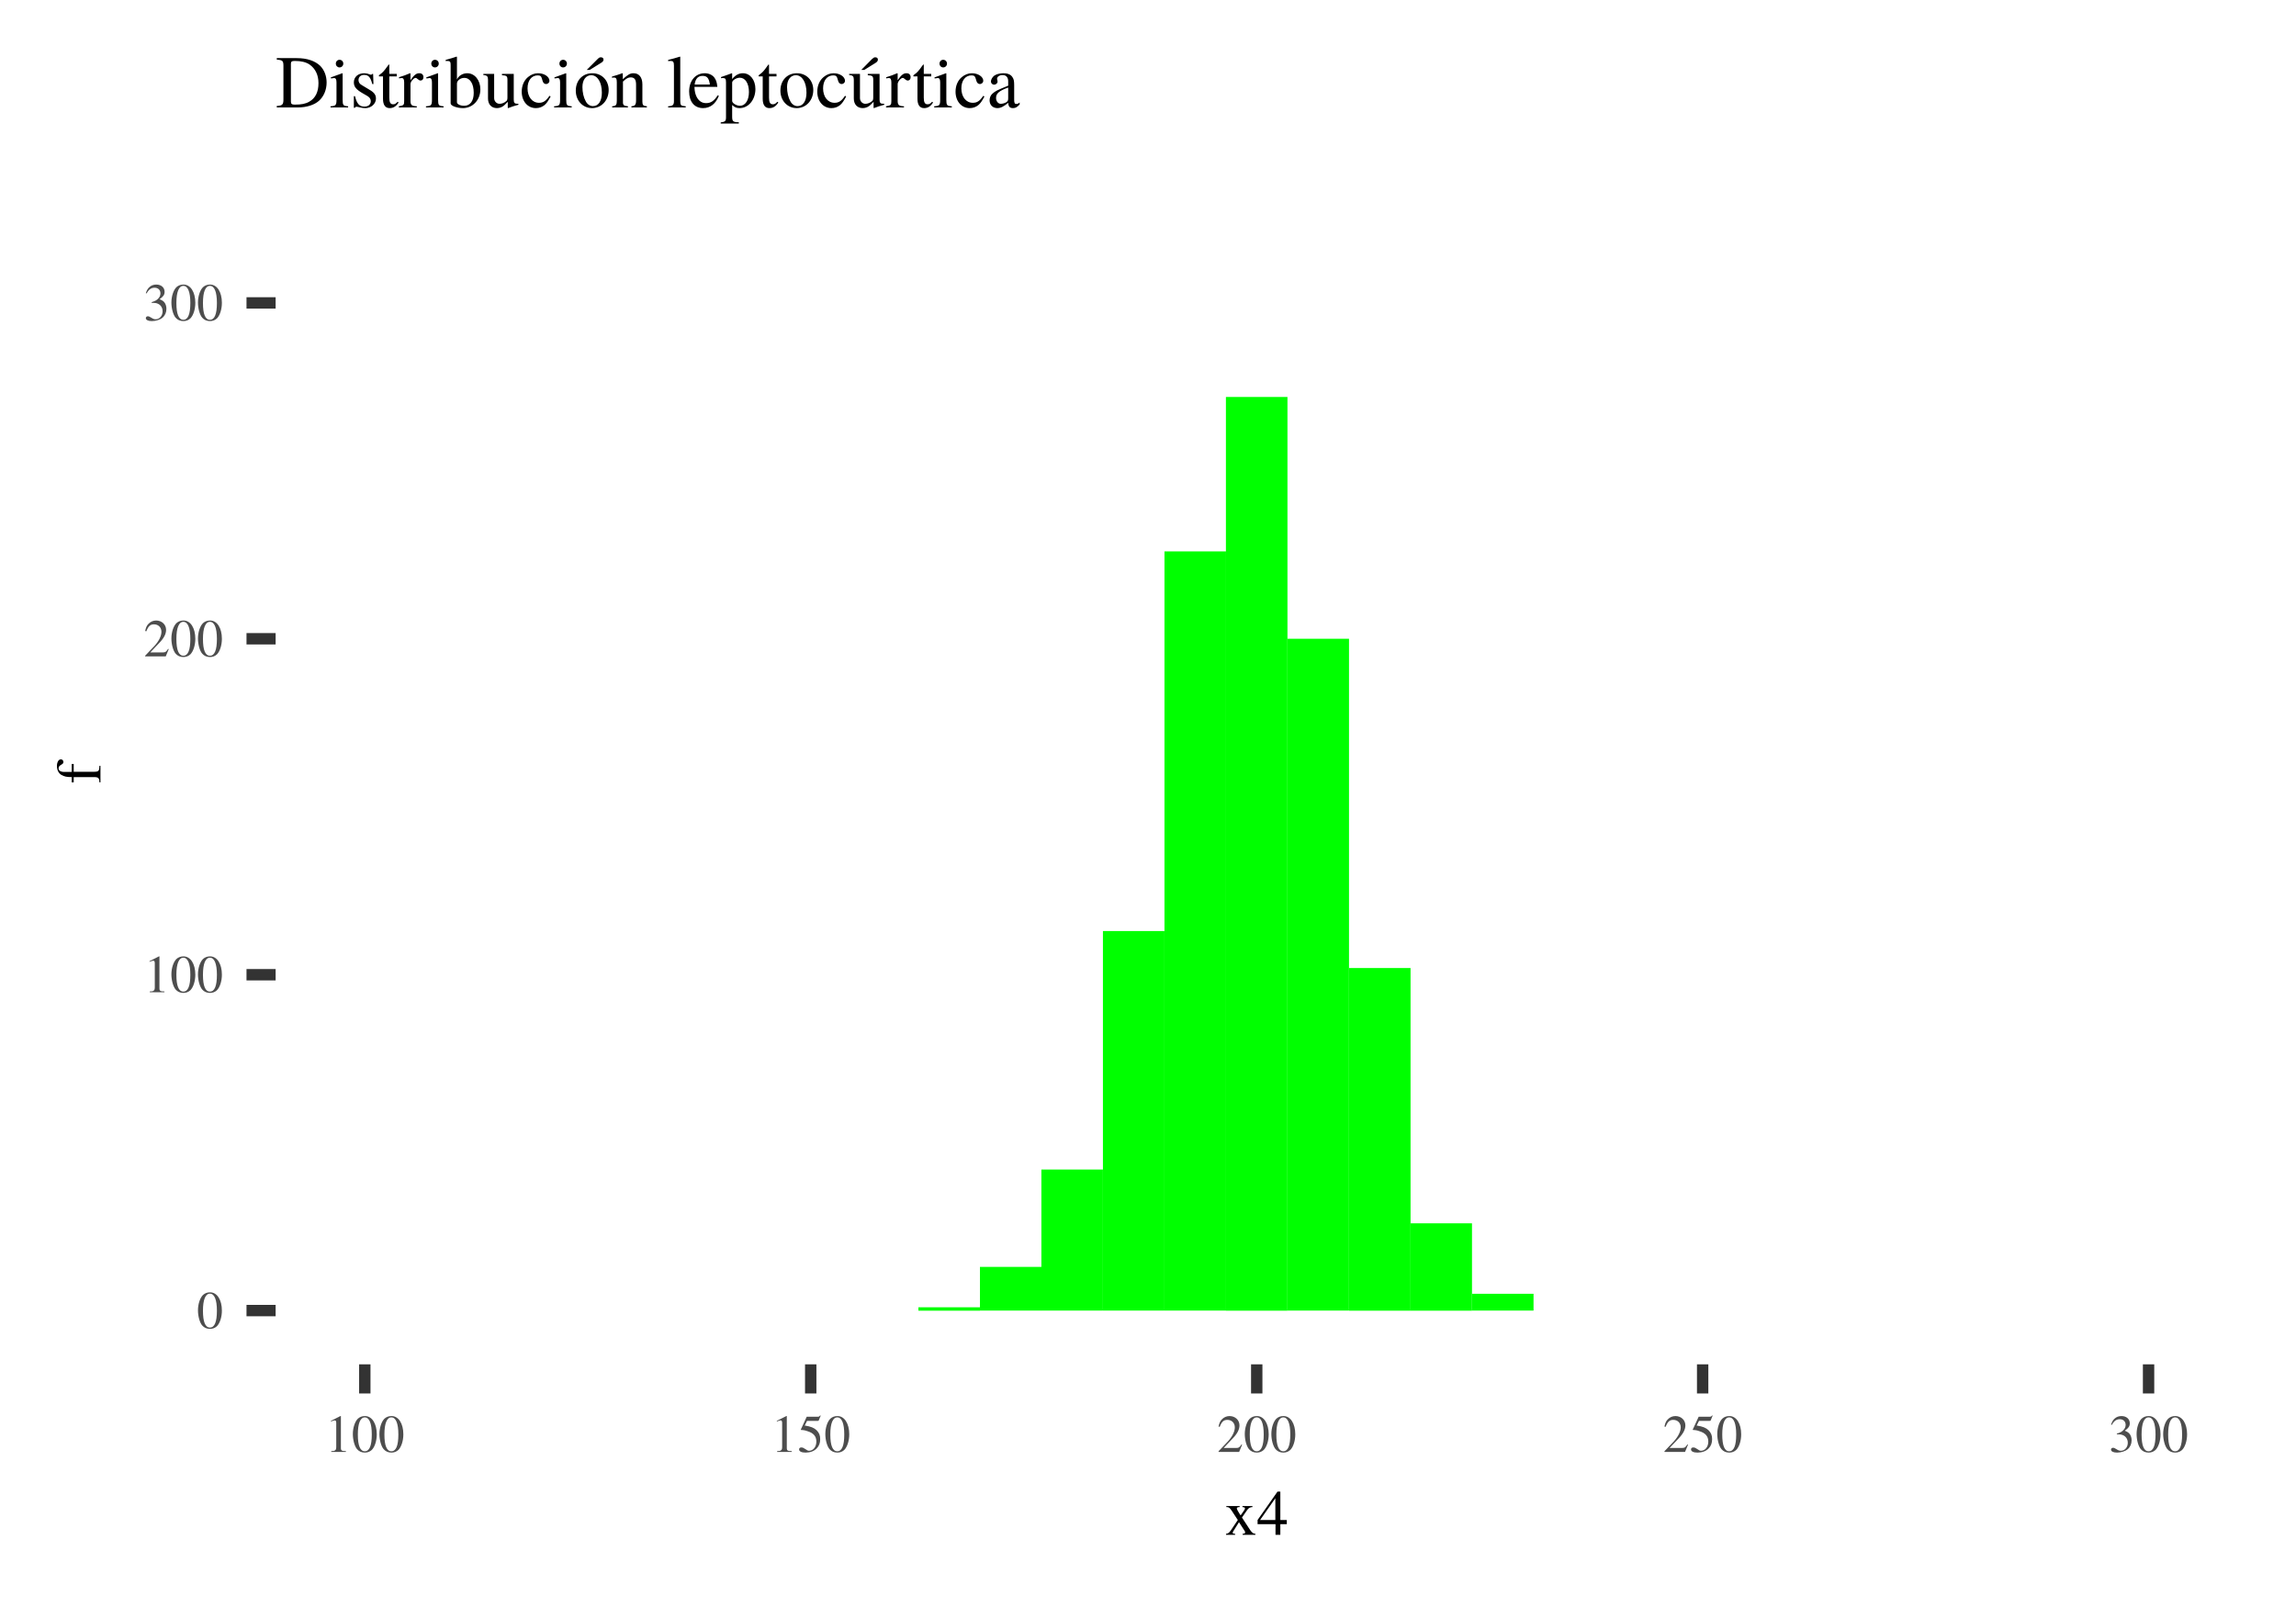
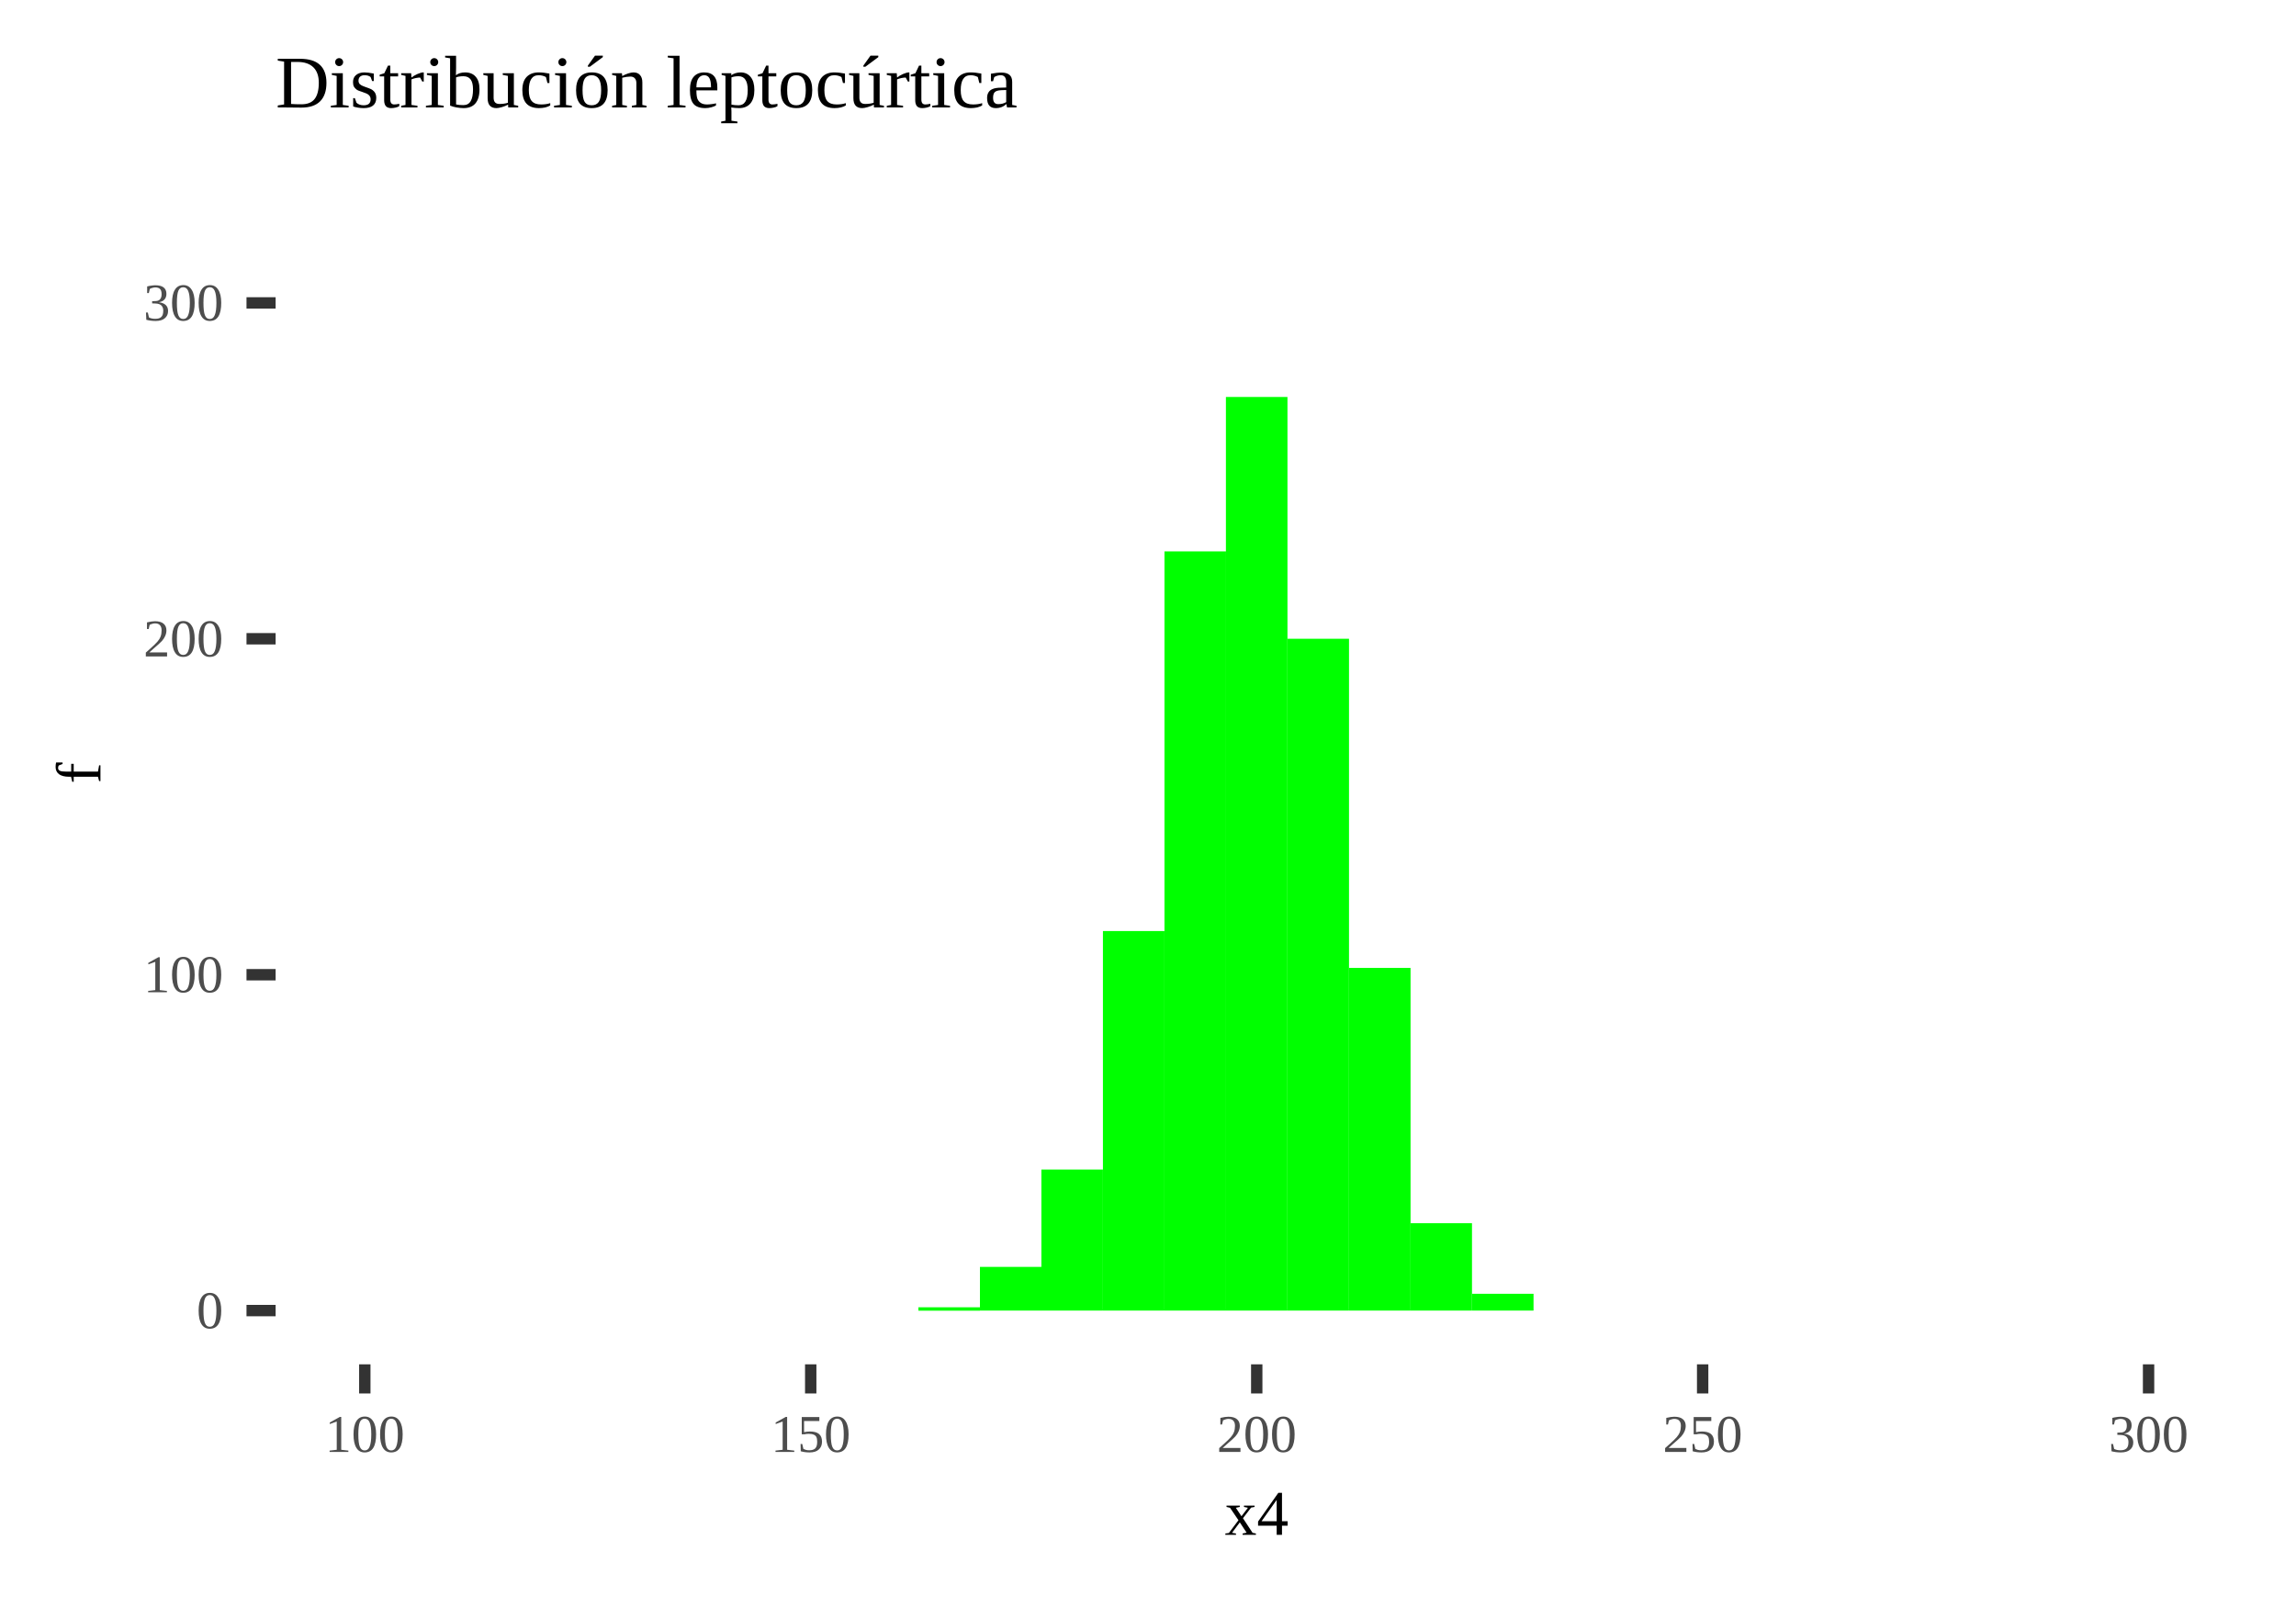
<svg xmlns="http://www.w3.org/2000/svg" viewBox="0 0 216.00 151.20">
  <defs>
    <style type="text/css">
    line, polyline, polygon, path, rect, circle {
      fill: none;
      stroke: #000000;
      stroke-linecap: round;
      stroke-linejoin: round;
      stroke-miterlimit: 10.00;
    }
  </style>
  </defs>
  <rect width="100%" height="100%" style="stroke: none; fill: #FFFFFF;" />
  <defs>
    <clipPath id="cpMjUuOTN8MjEwLjUyfDEyOC4zN3wxNy4xMg==">
      <rect x="25.93" y="17.12" width="184.59" height="111.25" />
    </clipPath>
  </defs>
  <rect x="34.32" y="123.31" width="5.79" height="0.00" style="stroke-width: 1.07; stroke: none; stroke-linecap: square; stroke-linejoin: miter; fill: #00FF00;" clip-path="url(#cpMjUuOTN8MjEwLjUyfDEyOC4zN3wxNy4xMg==)" />
  <rect x="40.11" y="123.31" width="5.79" height="0.00" style="stroke-width: 1.07; stroke: none; stroke-linecap: square; stroke-linejoin: miter; fill: #00FF00;" clip-path="url(#cpMjUuOTN8MjEwLjUyfDEyOC4zN3wxNy4xMg==)" />
  <rect x="45.89" y="123.31" width="5.79" height="0.00" style="stroke-width: 1.07; stroke: none; stroke-linecap: square; stroke-linejoin: miter; fill: #00FF00;" clip-path="url(#cpMjUuOTN8MjEwLjUyfDEyOC4zN3wxNy4xMg==)" />
  <rect x="51.68" y="123.31" width="5.79" height="0.00" style="stroke-width: 1.07; stroke: none; stroke-linecap: square; stroke-linejoin: miter; fill: #00FF00;" clip-path="url(#cpMjUuOTN8MjEwLjUyfDEyOC4zN3wxNy4xMg==)" />
  <rect x="57.47" y="123.31" width="5.79" height="0.00" style="stroke-width: 1.07; stroke: none; stroke-linecap: square; stroke-linejoin: miter; fill: #00FF00;" clip-path="url(#cpMjUuOTN8MjEwLjUyfDEyOC4zN3wxNy4xMg==)" />
  <rect x="63.25" y="123.31" width="5.79" height="0.00" style="stroke-width: 1.07; stroke: none; stroke-linecap: square; stroke-linejoin: miter; fill: #00FF00;" clip-path="url(#cpMjUuOTN8MjEwLjUyfDEyOC4zN3wxNy4xMg==)" />
  <rect x="69.04" y="123.31" width="5.79" height="0.00" style="stroke-width: 1.07; stroke: none; stroke-linecap: square; stroke-linejoin: miter; fill: #00FF00;" clip-path="url(#cpMjUuOTN8MjEwLjUyfDEyOC4zN3wxNy4xMg==)" />
  <rect x="74.83" y="123.31" width="5.79" height="0.00" style="stroke-width: 1.07; stroke: none; stroke-linecap: square; stroke-linejoin: miter; fill: #00FF00;" clip-path="url(#cpMjUuOTN8MjEwLjUyfDEyOC4zN3wxNy4xMg==)" />
  <rect x="80.61" y="123.31" width="5.79" height="0.00" style="stroke-width: 1.07; stroke: none; stroke-linecap: square; stroke-linejoin: miter; fill: #00FF00;" clip-path="url(#cpMjUuOTN8MjEwLjUyfDEyOC4zN3wxNy4xMg==)" />
  <rect x="86.40" y="123.00" width="5.79" height="0.32" style="stroke-width: 1.07; stroke: none; stroke-linecap: square; stroke-linejoin: miter; fill: #00FF00;" clip-path="url(#cpMjUuOTN8MjEwLjUyfDEyOC4zN3wxNy4xMg==)" />
  <rect x="92.19" y="119.20" width="5.79" height="4.11" style="stroke-width: 1.07; stroke: none; stroke-linecap: square; stroke-linejoin: miter; fill: #00FF00;" clip-path="url(#cpMjUuOTN8MjEwLjUyfDEyOC4zN3wxNy4xMg==)" />
  <rect x="97.97" y="110.04" width="5.79" height="13.27" style="stroke-width: 1.07; stroke: none; stroke-linecap: square; stroke-linejoin: miter; fill: #00FF00;" clip-path="url(#cpMjUuOTN8MjEwLjUyfDEyOC4zN3wxNy4xMg==)" />
  <rect x="103.76" y="87.60" width="5.79" height="35.71" style="stroke-width: 1.07; stroke: none; stroke-linecap: square; stroke-linejoin: miter; fill: #00FF00;" clip-path="url(#cpMjUuOTN8MjEwLjUyfDEyOC4zN3wxNy4xMg==)" />
  <rect x="109.55" y="51.88" width="5.79" height="71.43" style="stroke-width: 1.07; stroke: none; stroke-linecap: square; stroke-linejoin: miter; fill: #00FF00;" clip-path="url(#cpMjUuOTN8MjEwLjUyfDEyOC4zN3wxNy4xMg==)" />
-   <rect x="115.33" y="37.35" width="5.79" height="85.97" style="stroke-width: 1.07; stroke: none; stroke-linecap: square; stroke-linejoin: miter; fill: #00FF00;" clip-path="url(#cpMjUuOTN8MjEwLjUyfDEyOC4zN3wxNy4xMg==)" />
+   <rect x="115.33" y="37.35" width="5.79" height="85.96" style="stroke-width: 1.07; stroke: none; stroke-linecap: square; stroke-linejoin: miter; fill: #00FF00;" clip-path="url(#cpMjUuOTN8MjEwLjUyfDEyOC4zN3wxNy4xMg==)" />
  <rect x="121.12" y="60.10" width="5.79" height="63.21" style="stroke-width: 1.07; stroke: none; stroke-linecap: square; stroke-linejoin: miter; fill: #00FF00;" clip-path="url(#cpMjUuOTN8MjEwLjUyfDEyOC4zN3wxNy4xMg==)" />
-   <rect x="126.91" y="91.08" width="5.79" height="32.24" style="stroke-width: 1.07; stroke: none; stroke-linecap: square; stroke-linejoin: miter; fill: #00FF00;" clip-path="url(#cpMjUuOTN8MjEwLjUyfDEyOC4zN3wxNy4xMg==)" />
-   <rect x="132.69" y="115.10" width="5.79" height="8.22" style="stroke-width: 1.07; stroke: none; stroke-linecap: square; stroke-linejoin: miter; fill: #00FF00;" clip-path="url(#cpMjUuOTN8MjEwLjUyfDEyOC4zN3wxNy4xMg==)" />
+   <rect x="126.91" y="91.07" width="5.79" height="32.24" style="stroke-width: 1.07; stroke: none; stroke-linecap: square; stroke-linejoin: miter; fill: #00FF00;" clip-path="url(#cpMjUuOTN8MjEwLjUyfDEyOC4zN3wxNy4xMg==)" />
+   <rect x="132.69" y="115.09" width="5.79" height="8.22" style="stroke-width: 1.07; stroke: none; stroke-linecap: square; stroke-linejoin: miter; fill: #00FF00;" clip-path="url(#cpMjUuOTN8MjEwLjUyfDEyOC4zN3wxNy4xMg==)" />
  <rect x="138.48" y="121.73" width="5.79" height="1.58" style="stroke-width: 1.07; stroke: none; stroke-linecap: square; stroke-linejoin: miter; fill: #00FF00;" clip-path="url(#cpMjUuOTN8MjEwLjUyfDEyOC4zN3wxNy4xMg==)" />
-   <rect x="144.26" y="123.31" width="5.79" height="0.00" style="stroke-width: 1.07; stroke: none; stroke-linecap: square; stroke-linejoin: miter; fill: #00FF00;" clip-path="url(#cpMjUuOTN8MjEwLjUyfDEyOC4zN3wxNy4xMg==)" />
+   <rect x="144.27" y="123.31" width="5.79" height="0.00" style="stroke-width: 1.07; stroke: none; stroke-linecap: square; stroke-linejoin: miter; fill: #00FF00;" clip-path="url(#cpMjUuOTN8MjEwLjUyfDEyOC4zN3wxNy4xMg==)" />
  <rect x="150.05" y="123.31" width="5.79" height="0.00" style="stroke-width: 1.07; stroke: none; stroke-linecap: square; stroke-linejoin: miter; fill: #00FF00;" clip-path="url(#cpMjUuOTN8MjEwLjUyfDEyOC4zN3wxNy4xMg==)" />
  <rect x="155.84" y="123.31" width="5.79" height="0.00" style="stroke-width: 1.07; stroke: none; stroke-linecap: square; stroke-linejoin: miter; fill: #00FF00;" clip-path="url(#cpMjUuOTN8MjEwLjUyfDEyOC4zN3wxNy4xMg==)" />
  <rect x="161.62" y="123.31" width="5.79" height="0.00" style="stroke-width: 1.07; stroke: none; stroke-linecap: square; stroke-linejoin: miter; fill: #00FF00;" clip-path="url(#cpMjUuOTN8MjEwLjUyfDEyOC4zN3wxNy4xMg==)" />
  <rect x="167.41" y="123.31" width="5.79" height="0.00" style="stroke-width: 1.07; stroke: none; stroke-linecap: square; stroke-linejoin: miter; fill: #00FF00;" clip-path="url(#cpMjUuOTN8MjEwLjUyfDEyOC4zN3wxNy4xMg==)" />
  <rect x="173.20" y="123.31" width="5.79" height="0.00" style="stroke-width: 1.07; stroke: none; stroke-linecap: square; stroke-linejoin: miter; fill: #00FF00;" clip-path="url(#cpMjUuOTN8MjEwLjUyfDEyOC4zN3wxNy4xMg==)" />
  <rect x="178.98" y="123.31" width="5.79" height="0.00" style="stroke-width: 1.07; stroke: none; stroke-linecap: square; stroke-linejoin: miter; fill: #00FF00;" clip-path="url(#cpMjUuOTN8MjEwLjUyfDEyOC4zN3wxNy4xMg==)" />
  <rect x="184.77" y="123.31" width="5.79" height="0.00" style="stroke-width: 1.07; stroke: none; stroke-linecap: square; stroke-linejoin: miter; fill: #00FF00;" clip-path="url(#cpMjUuOTN8MjEwLjUyfDEyOC4zN3wxNy4xMg==)" />
  <rect x="190.56" y="123.31" width="5.79" height="0.00" style="stroke-width: 1.07; stroke: none; stroke-linecap: square; stroke-linejoin: miter; fill: #00FF00;" clip-path="url(#cpMjUuOTN8MjEwLjUyfDEyOC4zN3wxNy4xMg==)" />
  <rect x="196.34" y="123.31" width="5.79" height="0.00" style="stroke-width: 1.07; stroke: none; stroke-linecap: square; stroke-linejoin: miter; fill: #00FF00;" clip-path="url(#cpMjUuOTN8MjEwLjUyfDEyOC4zN3wxNy4xMg==)" />
  <defs>
    <clipPath id="cpMC4wMHwyMTYuMDB8MTUxLjIwfDAuMDA=">
      <rect x="0.00" y="0.00" width="216.00" height="151.20" />
    </clipPath>
  </defs>
  <g clip-path="url(#cpMC4wMHwyMTYuMDB8MTUxLjIwfDAuMDA=)">
-     <text x="18.50" y="124.97" style="font-size: 5.00px; fill: #4D4D4D; font-family: TeX Gyre Termes;" textLength="2.50px" lengthAdjust="spacingAndGlyphs">0</text>
+     <text x="18.50" y="124.97" style="font-size: 5.00px; fill: #4D4D4D; font-family: Times New Roman;" textLength="2.50px" lengthAdjust="spacingAndGlyphs">0</text>
  </g>
  <g clip-path="url(#cpMC4wMHwyMTYuMDB8MTUxLjIwfDAuMDA=)">
-     <text x="13.50" y="93.36" style="font-size: 5.00px; fill: #4D4D4D; font-family: TeX Gyre Termes;" textLength="7.50px" lengthAdjust="spacingAndGlyphs">100</text>
+     <text x="13.50" y="93.36" style="font-size: 5.00px; fill: #4D4D4D; font-family: Times New Roman;" textLength="7.50px" lengthAdjust="spacingAndGlyphs">100</text>
  </g>
  <g clip-path="url(#cpMC4wMHwyMTYuMDB8MTUxLjIwfDAuMDA=)">
-     <text x="13.50" y="61.76" style="font-size: 5.00px; fill: #4D4D4D; font-family: TeX Gyre Termes;" textLength="7.50px" lengthAdjust="spacingAndGlyphs">200</text>
+     <text x="13.50" y="61.76" style="font-size: 5.00px; fill: #4D4D4D; font-family: Times New Roman;" textLength="7.50px" lengthAdjust="spacingAndGlyphs">200</text>
  </g>
  <g clip-path="url(#cpMC4wMHwyMTYuMDB8MTUxLjIwfDAuMDA=)">
-     <text x="13.50" y="30.15" style="font-size: 5.00px; fill: #4D4D4D; font-family: TeX Gyre Termes;" textLength="7.50px" lengthAdjust="spacingAndGlyphs">300</text>
+     <text x="13.50" y="30.15" style="font-size: 5.00px; fill: #4D4D4D; font-family: Times New Roman;" textLength="7.50px" lengthAdjust="spacingAndGlyphs">300</text>
  </g>
  <polyline points="23.19,123.31 25.93,123.31 " style="stroke-width: 1.07; stroke: #333333; stroke-linecap: butt;" clip-path="url(#cpMC4wMHwyMTYuMDB8MTUxLjIwfDAuMDA=)" />
  <polyline points="23.19,91.71 25.93,91.71 " style="stroke-width: 1.07; stroke: #333333; stroke-linecap: butt;" clip-path="url(#cpMC4wMHwyMTYuMDB8MTUxLjIwfDAuMDA=)" />
  <polyline points="23.19,60.10 25.93,60.10 " style="stroke-width: 1.07; stroke: #333333; stroke-linecap: butt;" clip-path="url(#cpMC4wMHwyMTYuMDB8MTUxLjIwfDAuMDA=)" />
  <polyline points="23.19,28.50 25.93,28.50 " style="stroke-width: 1.07; stroke: #333333; stroke-linecap: butt;" clip-path="url(#cpMC4wMHwyMTYuMDB8MTUxLjIwfDAuMDA=)" />
  <polyline points="34.32,131.11 34.32,128.37 " style="stroke-width: 1.07; stroke: #333333; stroke-linecap: butt;" clip-path="url(#cpMC4wMHwyMTYuMDB8MTUxLjIwfDAuMDA=)" />
  <polyline points="76.27,131.11 76.27,128.37 " style="stroke-width: 1.07; stroke: #333333; stroke-linecap: butt;" clip-path="url(#cpMC4wMHwyMTYuMDB8MTUxLjIwfDAuMDA=)" />
  <polyline points="118.23,131.11 118.23,128.37 " style="stroke-width: 1.07; stroke: #333333; stroke-linecap: butt;" clip-path="url(#cpMC4wMHwyMTYuMDB8MTUxLjIwfDAuMDA=)" />
  <polyline points="160.18,131.11 160.18,128.37 " style="stroke-width: 1.07; stroke: #333333; stroke-linecap: butt;" clip-path="url(#cpMC4wMHwyMTYuMDB8MTUxLjIwfDAuMDA=)" />
  <polyline points="202.13,131.11 202.13,128.37 " style="stroke-width: 1.07; stroke: #333333; stroke-linecap: butt;" clip-path="url(#cpMC4wMHwyMTYuMDB8MTUxLjIwfDAuMDA=)" />
  <g clip-path="url(#cpMC4wMHwyMTYuMDB8MTUxLjIwfDAuMDA=)">
-     <text x="30.57" y="136.61" style="font-size: 5.00px; fill: #4D4D4D; font-family: TeX Gyre Termes;" textLength="7.50px" lengthAdjust="spacingAndGlyphs">100</text>
+     <text x="30.57" y="136.61" style="font-size: 5.00px; fill: #4D4D4D; font-family: Times New Roman;" textLength="7.50px" lengthAdjust="spacingAndGlyphs">100</text>
  </g>
  <g clip-path="url(#cpMC4wMHwyMTYuMDB8MTUxLjIwfDAuMDA=)">
-     <text x="72.52" y="136.61" style="font-size: 5.00px; fill: #4D4D4D; font-family: TeX Gyre Termes;" textLength="7.50px" lengthAdjust="spacingAndGlyphs">150</text>
+     <text x="72.52" y="136.61" style="font-size: 5.00px; fill: #4D4D4D; font-family: Times New Roman;" textLength="7.50px" lengthAdjust="spacingAndGlyphs">150</text>
  </g>
  <g clip-path="url(#cpMC4wMHwyMTYuMDB8MTUxLjIwfDAuMDA=)">
-     <text x="114.48" y="136.61" style="font-size: 5.00px; fill: #4D4D4D; font-family: TeX Gyre Termes;" textLength="7.50px" lengthAdjust="spacingAndGlyphs">200</text>
+     <text x="114.48" y="136.61" style="font-size: 5.00px; fill: #4D4D4D; font-family: Times New Roman;" textLength="7.50px" lengthAdjust="spacingAndGlyphs">200</text>
  </g>
  <g clip-path="url(#cpMC4wMHwyMTYuMDB8MTUxLjIwfDAuMDA=)">
-     <text x="156.43" y="136.61" style="font-size: 5.00px; fill: #4D4D4D; font-family: TeX Gyre Termes;" textLength="7.50px" lengthAdjust="spacingAndGlyphs">250</text>
+     <text x="156.43" y="136.61" style="font-size: 5.00px; fill: #4D4D4D; font-family: Times New Roman;" textLength="7.50px" lengthAdjust="spacingAndGlyphs">250</text>
  </g>
  <g clip-path="url(#cpMC4wMHwyMTYuMDB8MTUxLjIwfDAuMDA=)">
-     <text x="198.38" y="136.61" style="font-size: 5.00px; fill: #4D4D4D; font-family: TeX Gyre Termes;" textLength="7.50px" lengthAdjust="spacingAndGlyphs">300</text>
+     <text x="198.38" y="136.61" style="font-size: 5.00px; fill: #4D4D4D; font-family: Times New Roman;" textLength="7.50px" lengthAdjust="spacingAndGlyphs">300</text>
  </g>
  <g clip-path="url(#cpMC4wMHwyMTYuMDB8MTUxLjIwfDAuMDA=)">
-     <text x="115.23" y="144.41" style="font-size: 6.00px; font-family: TeX Gyre Termes;" textLength="6.00px" lengthAdjust="spacingAndGlyphs">x4</text>
+     <text x="115.23" y="144.41" style="font-size: 6.00px; font-family: Times New Roman;" textLength="6.00px" lengthAdjust="spacingAndGlyphs">x4</text>
  </g>
  <g clip-path="url(#cpMC4wMHwyMTYuMDB8MTUxLjIwfDAuMDA=)">
-     <text transform="translate(9.45,73.74) rotate(-90)" style="font-size: 6.00px; font-family: TeX Gyre Termes;" textLength="2.00px" lengthAdjust="spacingAndGlyphs">f</text>
+     <text transform="translate(9.45,73.74) rotate(-90)" style="font-size: 6.00px; font-family: Times New Roman;" textLength="2.00px" lengthAdjust="spacingAndGlyphs">f</text>
  </g>
  <g clip-path="url(#cpMC4wMHwyMTYuMDB8MTUxLjIwfDAuMDA=)">
-     <text x="25.93" y="10.11" style="font-size: 7.00px; font-family: TeX Gyre Termes;" textLength="69.80px" lengthAdjust="spacingAndGlyphs">Distribución leptocúrtica</text>
+     <text x="25.93" y="10.11" style="font-size: 7.00px; font-family: Times New Roman;" textLength="69.78px" lengthAdjust="spacingAndGlyphs">Distribución leptocúrtica</text>
  </g>
</svg>
